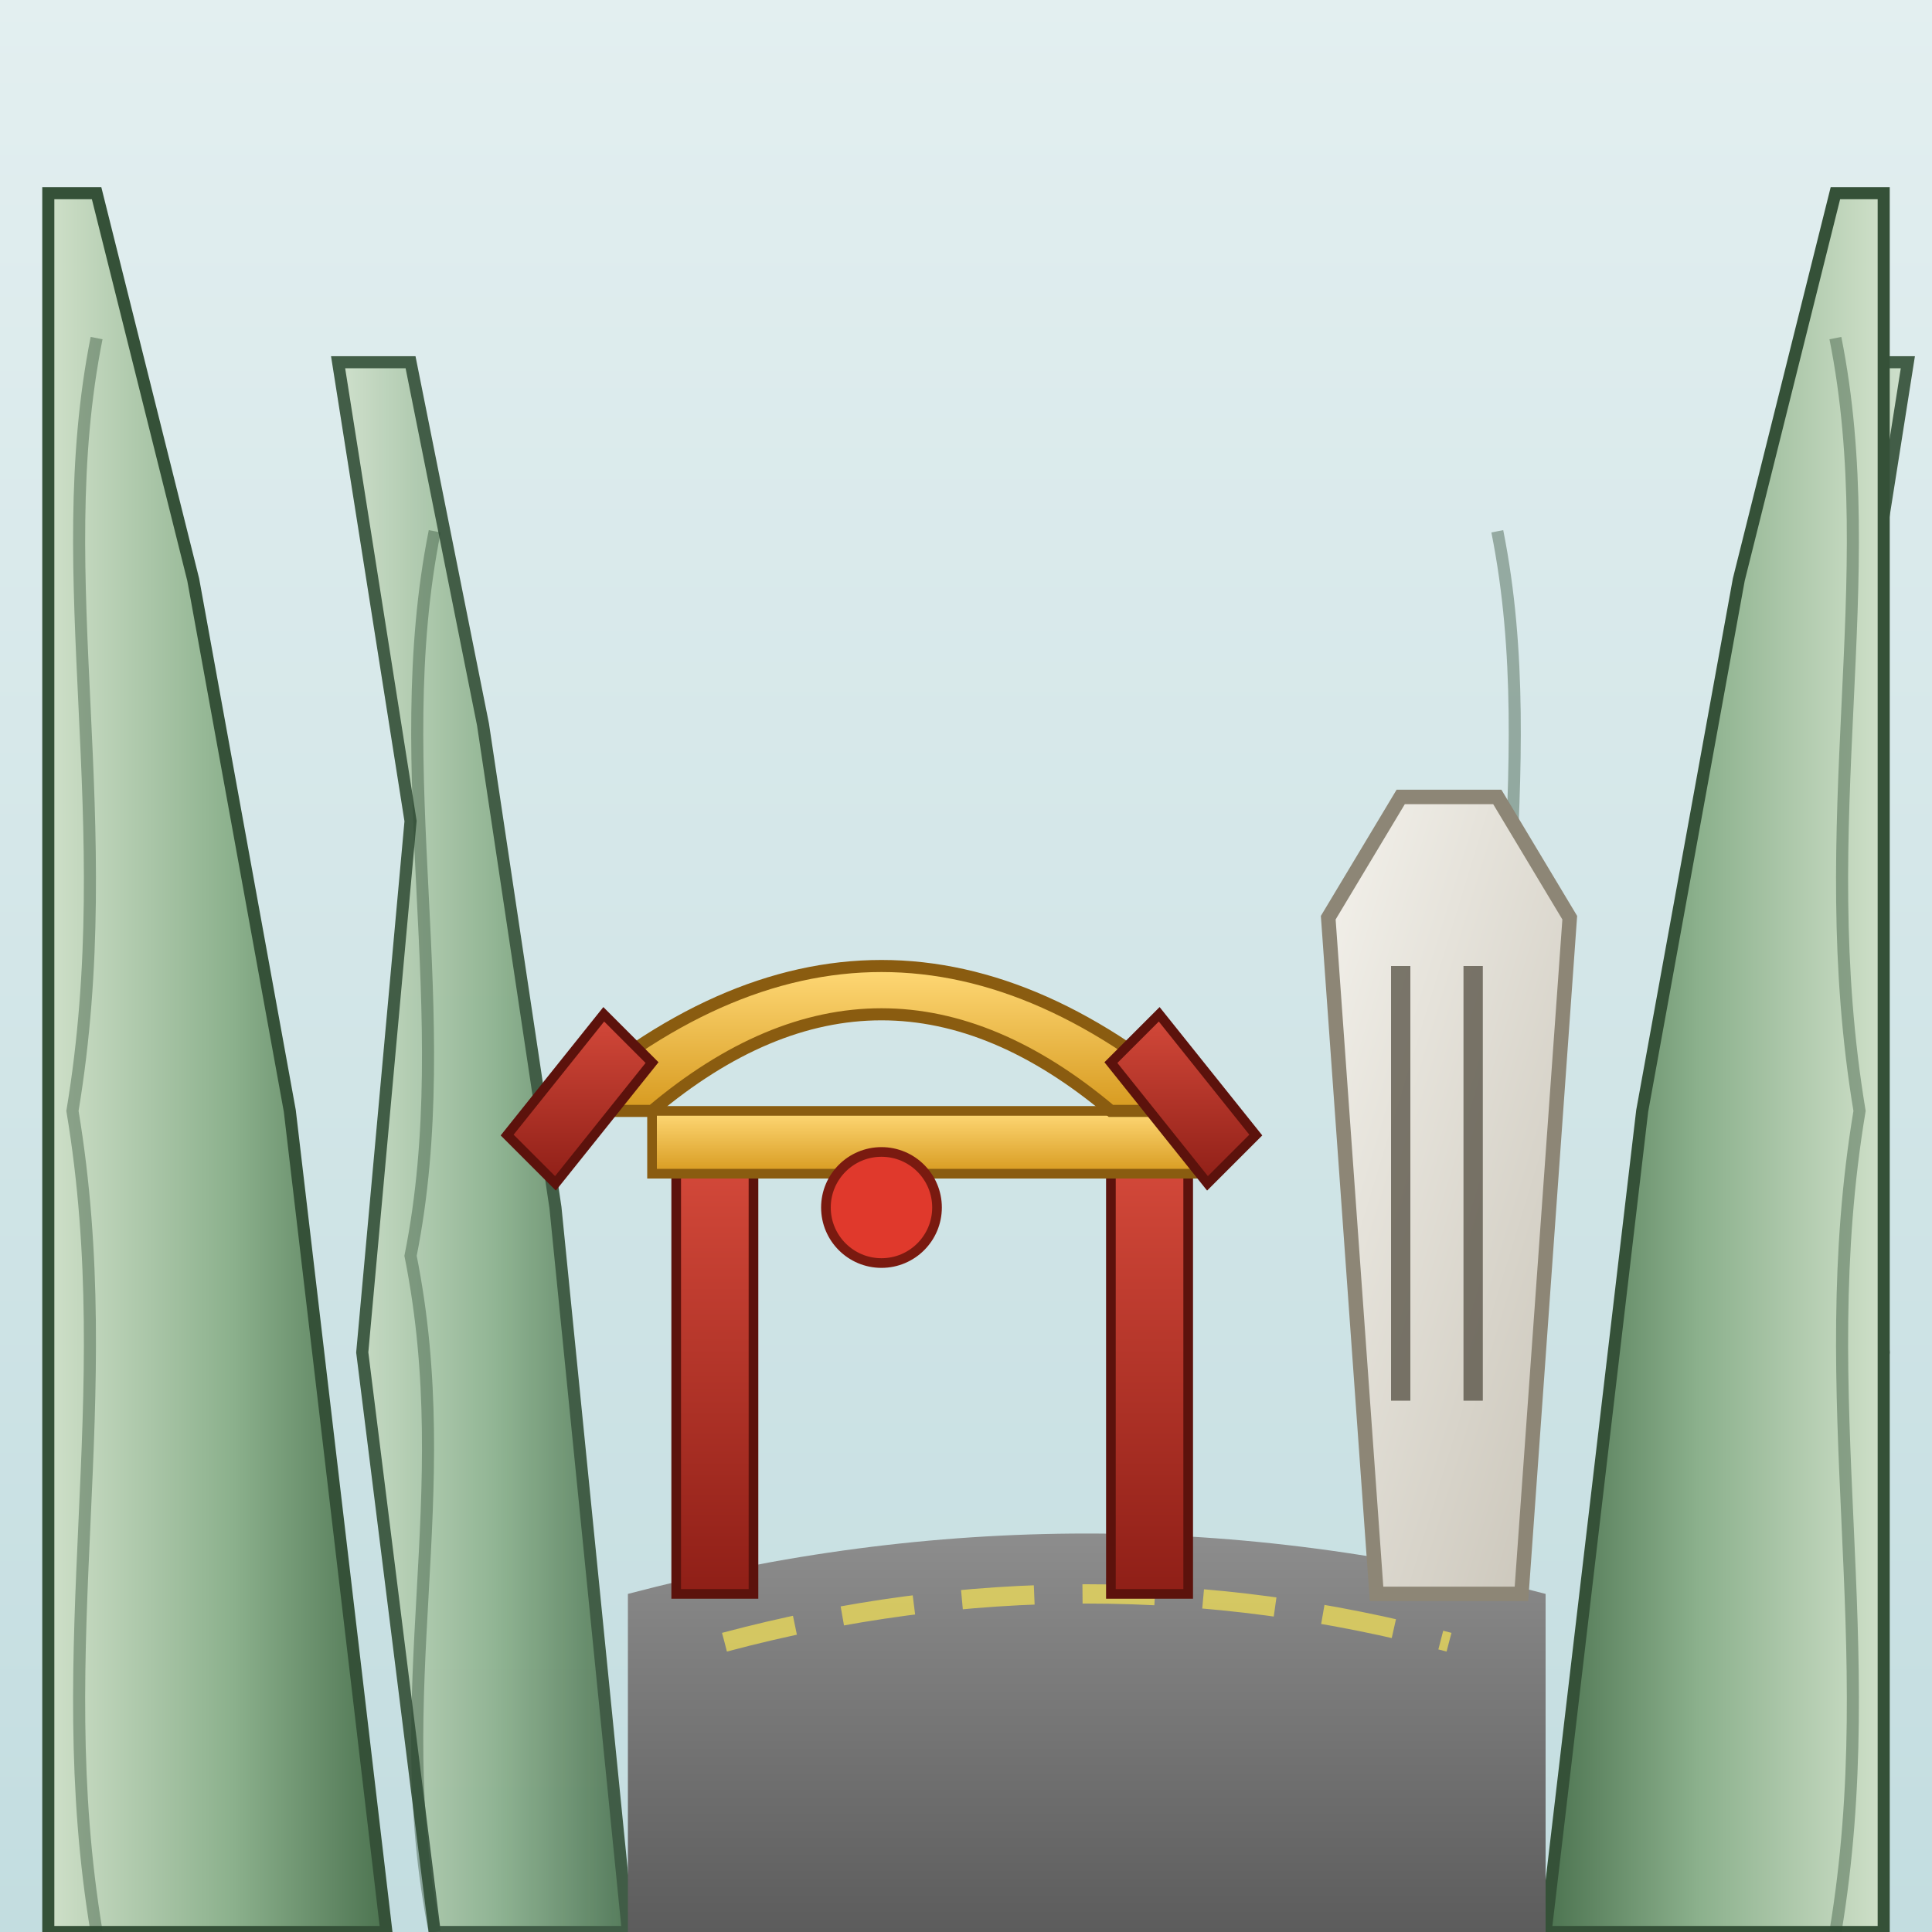
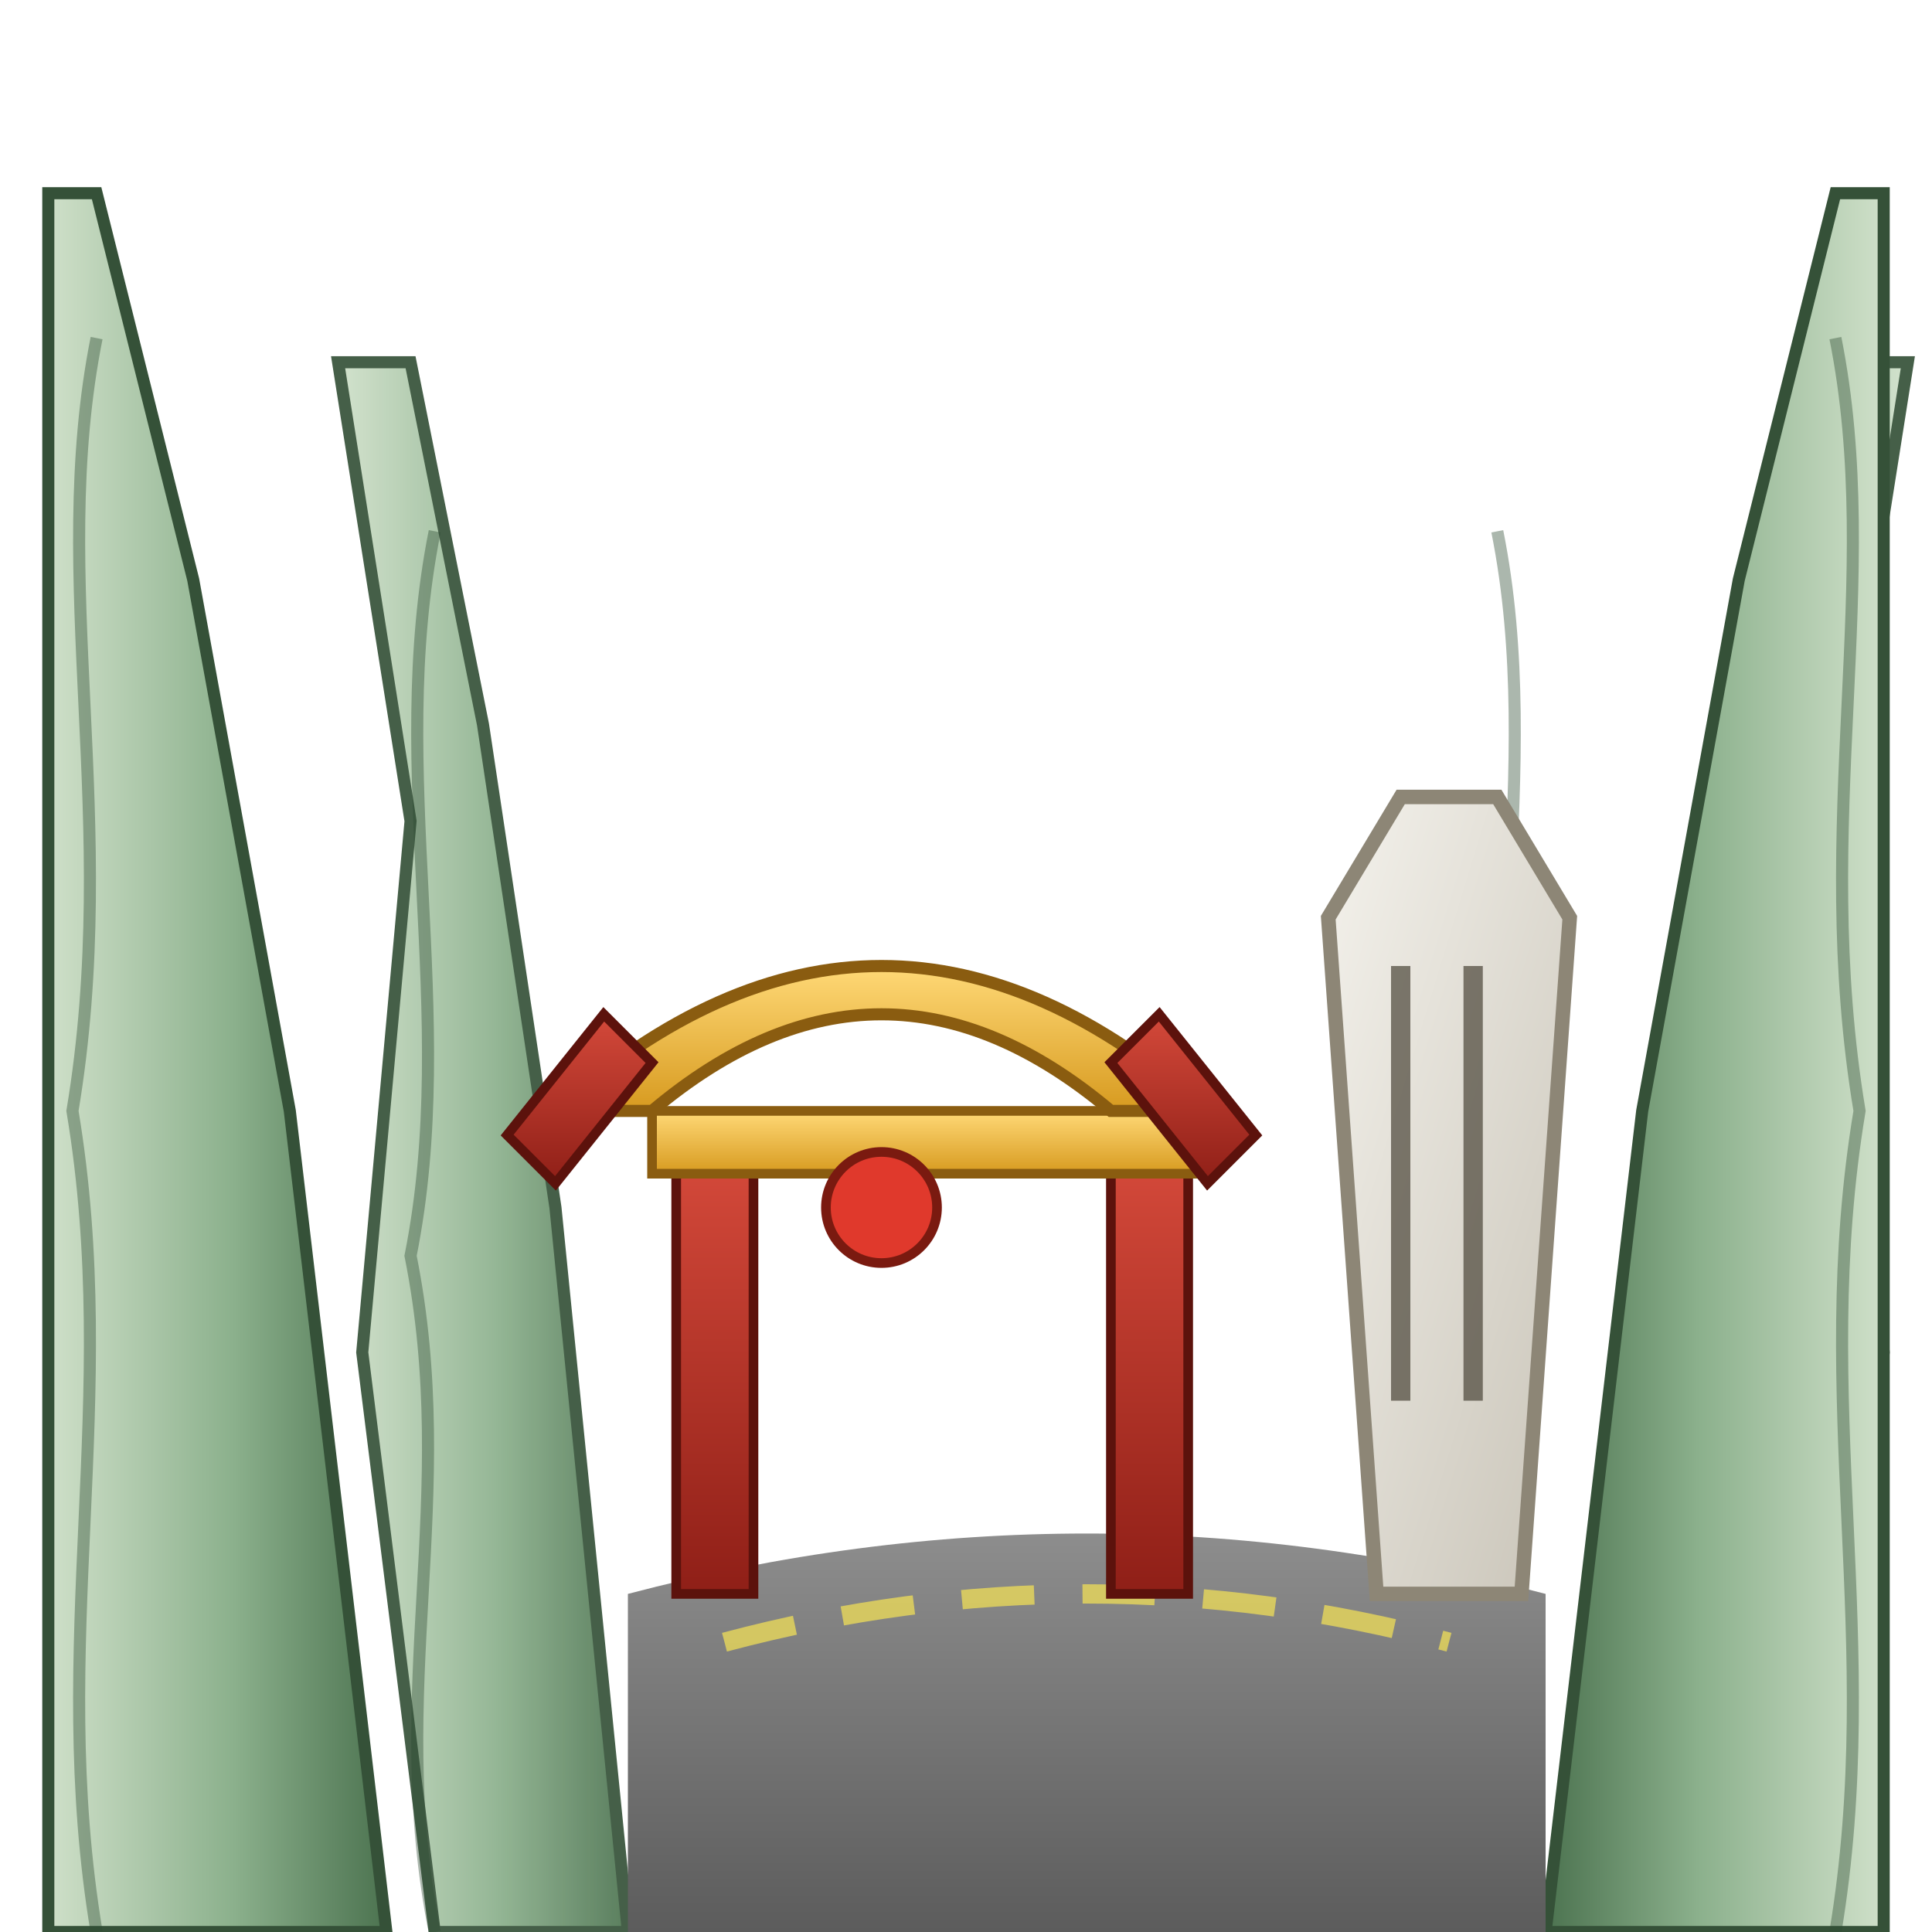
<svg xmlns="http://www.w3.org/2000/svg" viewBox="0 0 80 80">
  <defs>
    <linearGradient id="trSky" x1="0" y1="0" x2="0" y2="1">
      <stop offset="0" stop-color="#e3eff0" />
      <stop offset="1" stop-color="#c3dde0" />
    </linearGradient>
    <linearGradient id="trCliffL" x1="0" y1="0" x2="1" y2="0">
      <stop offset="0" stop-color="#cfe0c9" />
      <stop offset="0.55" stop-color="#8bb08c" />
      <stop offset="1" stop-color="#4c7350" />
    </linearGradient>
    <linearGradient id="trCliffR" x1="0" y1="0" x2="1" y2="0">
      <stop offset="0" stop-color="#4c7350" />
      <stop offset="0.45" stop-color="#8bb08c" />
      <stop offset="1" stop-color="#cfe0c9" />
    </linearGradient>
    <linearGradient id="trRoad" x1="0" y1="0" x2="0" y2="1">
      <stop offset="0" stop-color="#8d8d8d" />
      <stop offset="1" stop-color="#5c5c5c" />
    </linearGradient>
    <linearGradient id="trGold" x1="0" y1="0" x2="0" y2="1">
      <stop offset="0" stop-color="#ffd977" />
      <stop offset="1" stop-color="#d79a1f" />
    </linearGradient>
    <linearGradient id="trRed" x1="0" y1="0" x2="0" y2="1">
      <stop offset="0" stop-color="#d4493a" />
      <stop offset="1" stop-color="#8f1f17" />
    </linearGradient>
    <linearGradient id="trStone" x1="0" y1="0" x2="1" y2="1">
      <stop offset="0" stop-color="#f4f2ec" />
      <stop offset="1" stop-color="#c9c4b8" />
    </linearGradient>
  </defs>
-   <rect x="0" y="0" width="80" height="80" fill="url(#trSky)" />
  <path d="M16,80 L12,46 L8,24 L4,8 L2,8 L2,80 Z" fill="url(#trCliffL)" stroke="#355138" stroke-width="0.5" />
  <path d="M26,80 L23,50 L20,30 L17,15 L14,15 L17,34 L15,56 L18,80 Z" fill="url(#trCliffL)" stroke="#355138" stroke-width="0.5" opacity="0.92" />
  <g stroke="#2e4a32" stroke-width="0.5" fill="none" opacity="0.4">
    <path d="M4,14 C2,24 5,34 3,46 C5,58 2,68 4,80" />
    <path d="M18,22 C16,32 19,42 17,52 C19,62 16,70 18,80" />
  </g>
  <path d="M66,80 L70,50 L73,30 L76,15 L79,15 L76,34 L78,56 L75,80 Z" fill="url(#trCliffR)" stroke="#355138" stroke-width="0.5" opacity="0.92" />
  <path d="M64,80 L68,46 L72,24 L76,8 L78,8 L78,80 Z" fill="url(#trCliffR)" stroke="#355138" stroke-width="0.5" />
  <g stroke="#2e4a32" stroke-width="0.5" fill="none" opacity="0.4">
    <path d="M76,14 C78,24 75,34 77,46 C75,58 78,68 76,80" />
    <path d="M62,22 C64,32 61,42 63,52 C61,62 64,70 62,80" />
  </g>
  <path d="M26,66 Q45,61 64,66 L64,80 L26,80 Z" fill="url(#trRoad)" />
  <path d="M30,68 Q45,64 60,68" stroke="#e8d85a" stroke-width="0.8" stroke-dasharray="3,2" fill="none" opacity="0.8" />
  <path d="M57,66 L55,38 L58,33 L62,33 L65,38 L63,66 Z" fill="url(#trStone)" stroke="#8d8676" stroke-width="0.6" />
  <g stroke="#4a4438" stroke-width="0.8" opacity="0.7">
    <line x1="58" y1="40" x2="58" y2="58" />
    <line x1="61" y1="40" x2="61" y2="58" />
  </g>
  <g>
    <rect x="28" y="48" width="3.2" height="18" fill="url(#trRed)" stroke="#5c120c" stroke-width="0.4" />
    <rect x="46" y="48" width="3.2" height="18" fill="url(#trRed)" stroke="#5c120c" stroke-width="0.4" />
    <rect x="27" y="46" width="23" height="2.6" fill="url(#trGold)" stroke="#8a5c10" stroke-width="0.4" />
    <path d="M23,46 Q36.5,34 50,46 L46,46 Q36.5,38 27,46 Z" fill="url(#trGold)" stroke="#8a5c10" stroke-width="0.5" />
    <path d="M21,47 L25,42 L27,44 L23,49 Z" fill="url(#trRed)" stroke="#5c120c" stroke-width="0.4" />
    <path d="M52,47 L48,42 L46,44 L50,49 Z" fill="url(#trRed)" stroke="#5c120c" stroke-width="0.4" />
    <circle cx="36.5" cy="50" r="2.3" fill="#e0392c" stroke="#7a1a10" stroke-width="0.4" />
  </g>
</svg>
